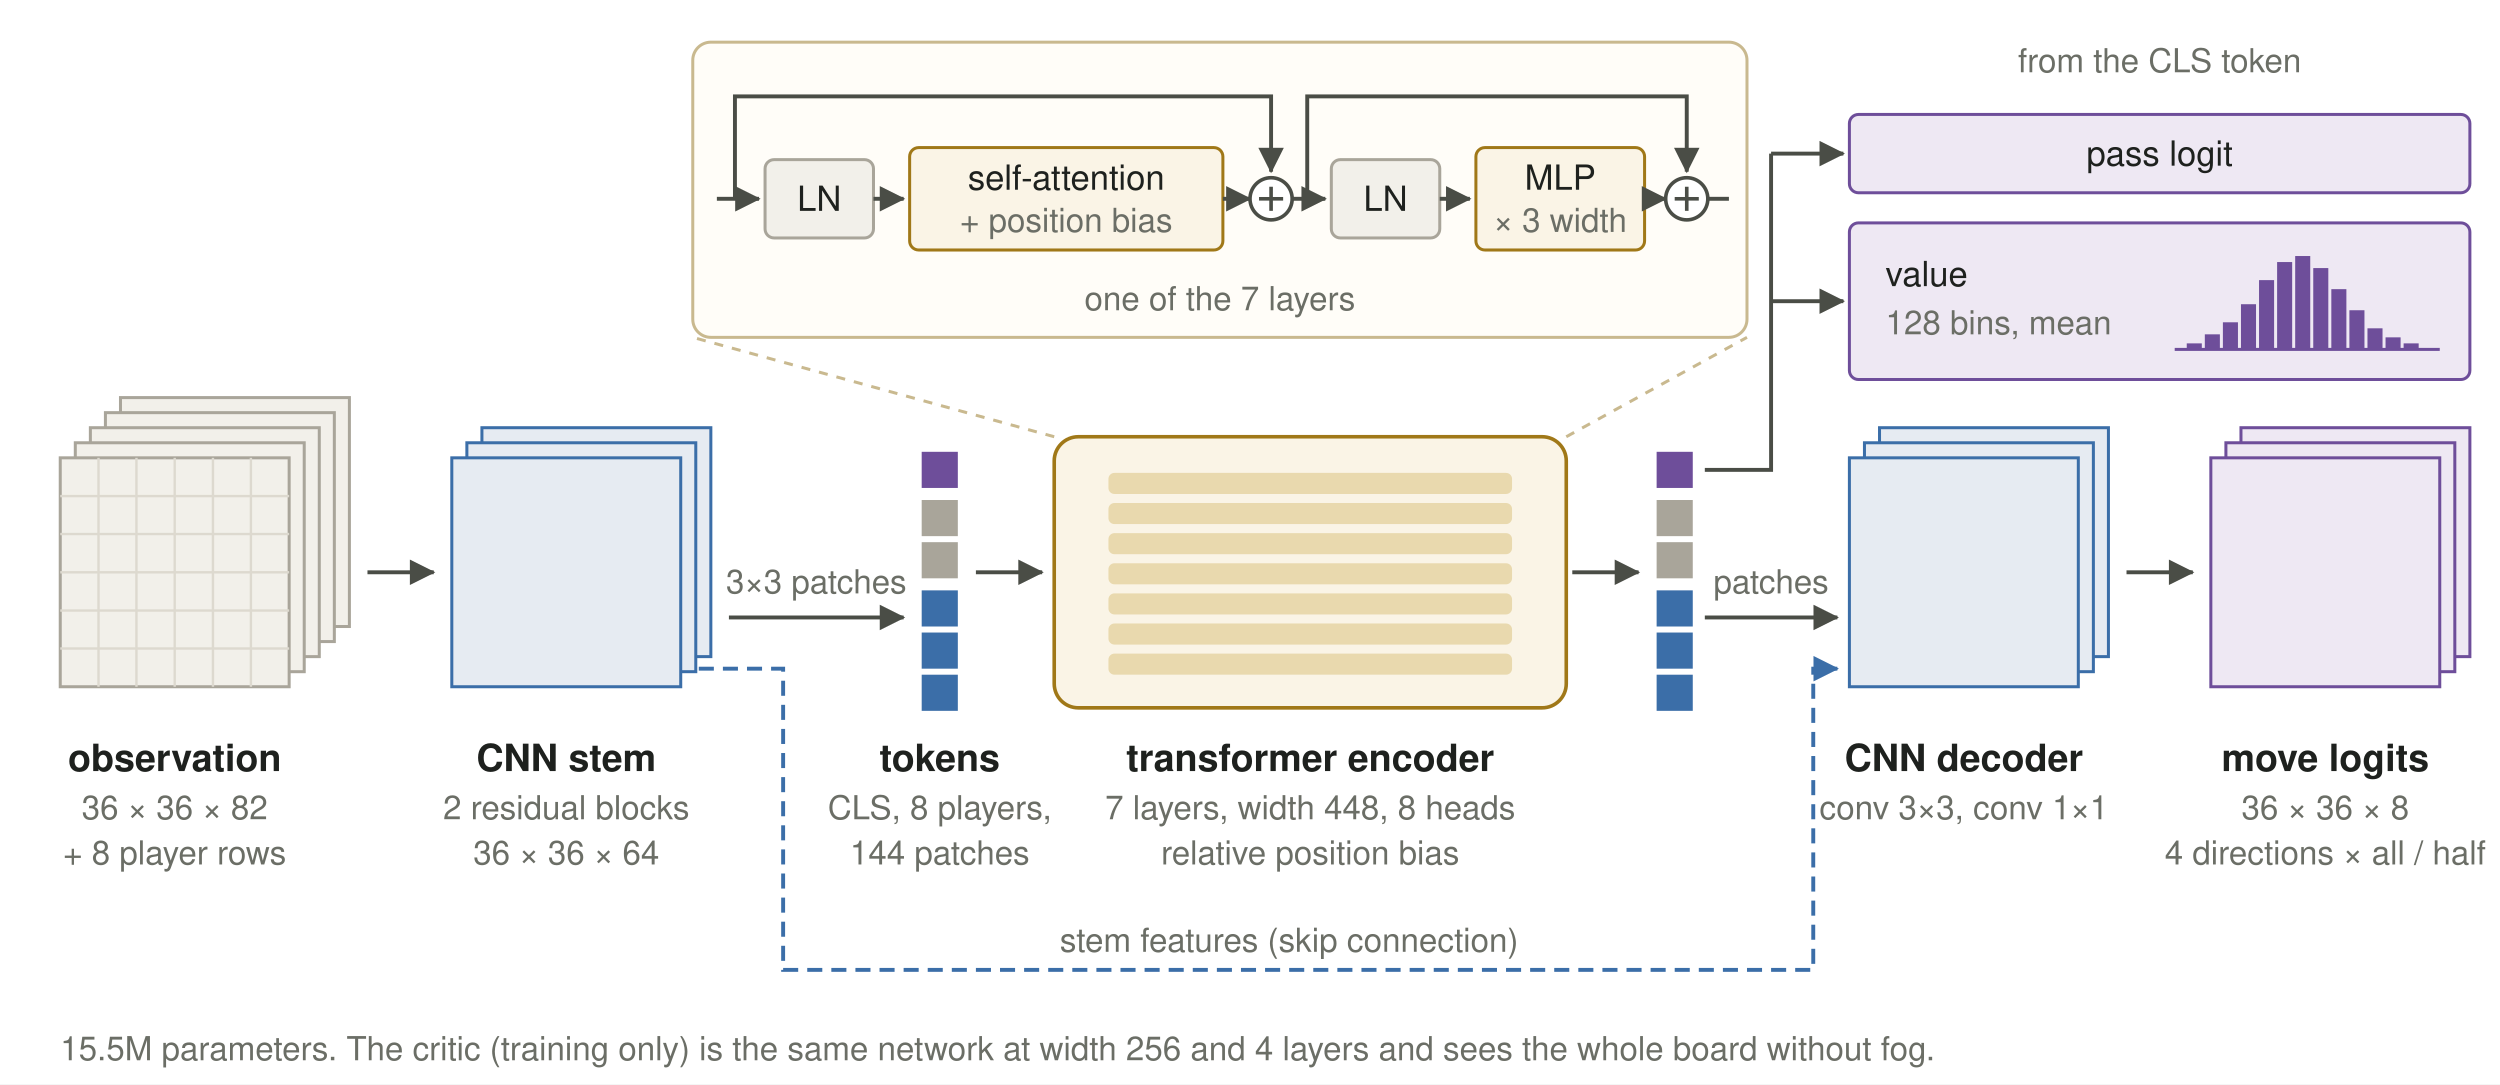
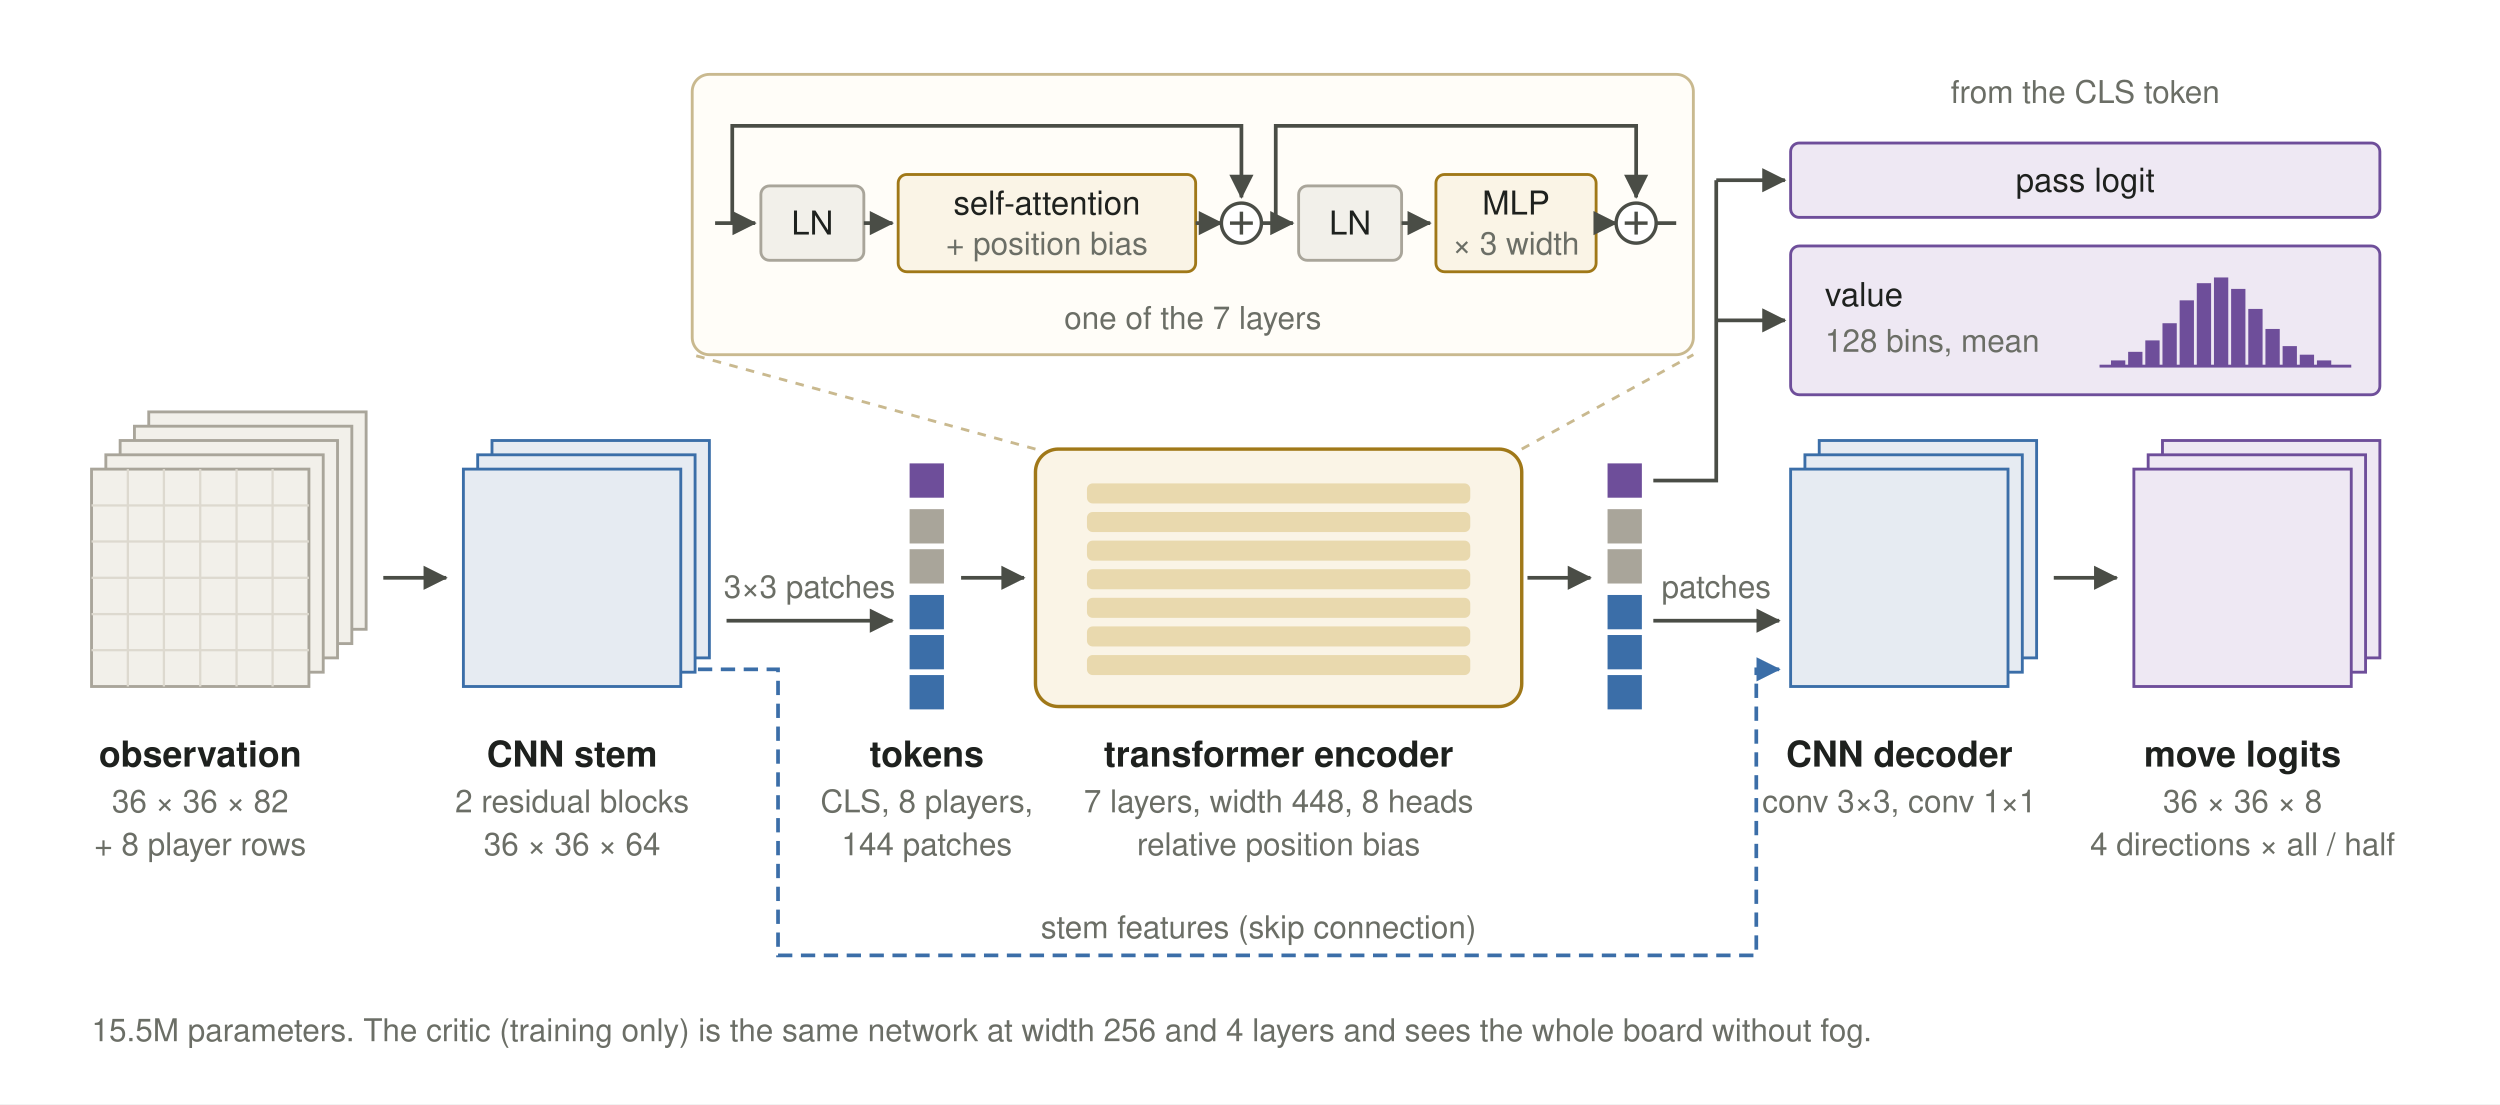
- <svg xmlns="http://www.w3.org/2000/svg" viewBox="0 0 830 360" width="830" height="360" role="img" aria-label="Network architecture: the observation goes through a CNN stem and is cut into 3x3 patch tokens, which with 8 player tokens and a CLS token pass a 7-layer transformer encoder (one layer shown in detail above it); the CLS output gives the pass logit and a 128-bin value distribution, the patch outputs go through a CNN decoder, joined with the stem features, to per-cell move logits.">
-   <rect width="830" height="360" fill="#FFFFFF" />
+ <svg xmlns="http://www.w3.org/2000/svg" viewBox="-12 -12 874 386" width="874" height="386" role="img" aria-label="Network architecture: the observation goes through a CNN stem and is cut into 3x3 patch tokens, which with 8 player tokens and a CLS token pass a 7-layer transformer encoder (one layer shown in detail above it); the CLS output gives the pass logit and a 128-bin value distribution, the patch outputs go through a CNN decoder, joined with the stem features, to per-cell move logits.">
+   <rect x="-12" y="-12" width="874" height="386" fill="#FFFFFF" />
  <defs>
    <marker id="ah" viewBox="0 0 8 8" refX="7.5" refY="4" markerWidth="6.5" markerHeight="6.5" orient="auto">
      <path d="M0,0L8,4L0,8z" fill="#4A4D46" />
    </marker>
    <marker id="ahb" viewBox="0 0 8 8" refX="7.5" refY="4" markerWidth="6.5" markerHeight="6.5" orient="auto">
      <path d="M0,0L8,4L0,8z" fill="#3B6EA8" />
    </marker>
    <style>
    text { font-family: Helvetica, Arial, sans-serif; fill: #1E211E; }
    .b { font-size: 12.5px; font-weight: bold; }
    .t { font-size: 11.5px; }
    .s { font-size: 11px; fill: #6B6E66; }
    .ln { stroke: #4A4D46; stroke-width: 1.3; fill: none; marker-end: url(#ah); }
    .line { stroke: #4A4D46; stroke-width: 1.3; fill: none; }
    .skip { stroke: #3B6EA8; stroke-width: 1.3; fill: none; stroke-dasharray: 5 3; marker-end: url(#ahb); }
    .zoom { stroke: #C9B98F; stroke-width: 1; fill: none; stroke-dasharray: 3 3; }
    .in { fill: #F2F0EA; stroke: #A9A59A; stroke-width: 1; }
    .cnn { fill: #E6EBF2; stroke: #3B6EA8; stroke-width: 1; }
    .tf { fill: #FAF4E6; stroke: #A07818; stroke-width: 1.2; }
    .out { fill: #EEE8F3; stroke: #6E4E9A; stroke-width: 1; }
  </style>
  </defs>
  <rect class="in" x="40" y="132" width="76" height="76" />
  <rect class="in" x="35" y="137" width="76" height="76" />
  <rect class="in" x="30" y="142" width="76" height="76" />
  <rect class="in" x="25" y="147" width="76" height="76" />
  <rect class="in" x="20" y="152" width="76" height="76" />
  <path d="M32.7,152v76M45.3,152v76M58,152v76M70.7,152v76M83.3,152v76M20,164.7h76M20,177.3h76M20,190h76M20,202.7h76M20,215.3h76" stroke="#DDD9CF" stroke-width="0.8" />
  <text class="b" x="58" y="256" text-anchor="middle">observation</text>
  <text class="s" x="58" y="272" text-anchor="middle">36 × 36 × 82</text>
  <text class="s" x="58" y="287" text-anchor="middle">+ 8 player rows</text>
  <path class="ln" d="M122,190H144" />
  <rect class="cnn" x="160" y="142" width="76" height="76" />
  <rect class="cnn" x="155" y="147" width="76" height="76" />
  <rect class="cnn" x="150" y="152" width="76" height="76" />
  <text class="b" x="188" y="256" text-anchor="middle">CNN stem</text>
  <text class="s" x="188" y="272" text-anchor="middle">2 residual blocks</text>
  <text class="s" x="188" y="287" text-anchor="middle">36 × 36 × 64</text>
  <path class="ln" d="M242,205H300" />
  <text class="s" x="271" y="197" text-anchor="middle">3×3 patches</text>
  <rect x="306" y="150" width="12" height="12" fill="#6E4E9A" />
  <rect x="306" y="166" width="12" height="12" fill="#A9A59A" />
  <rect x="306" y="180" width="12" height="12" fill="#A9A59A" />
  <rect x="306" y="196" width="12" height="12" fill="#3B6EA8" />
  <rect x="306" y="210" width="12" height="12" fill="#3B6EA8" />
  <rect x="306" y="224" width="12" height="12" fill="#3B6EA8" />
  <text class="b" x="312" y="256" text-anchor="middle">tokens</text>
  <text class="s" x="312" y="272" text-anchor="middle">CLS, 8 players,</text>
  <text class="s" x="312" y="287" text-anchor="middle">144 patches</text>
  <path class="ln" d="M324,190H346" />
  <rect class="tf" x="350" y="145" width="170" height="90" rx="8" />
  <rect x="368" y="157" width="134" height="7" rx="2" fill="#E9D9AE" />
  <rect x="368" y="167" width="134" height="7" rx="2" fill="#E9D9AE" />
  <rect x="368" y="177" width="134" height="7" rx="2" fill="#E9D9AE" />
  <rect x="368" y="187" width="134" height="7" rx="2" fill="#E9D9AE" />
  <rect x="368" y="197" width="134" height="7" rx="2" fill="#E9D9AE" />
  <rect x="368" y="207" width="134" height="7" rx="2" fill="#E9D9AE" />
  <rect x="368" y="217" width="134" height="7" rx="2" fill="#E9D9AE" />
  <text class="b" x="435" y="256" text-anchor="middle">transformer encoder</text>
  <text class="s" x="435" y="272" text-anchor="middle">7 layers, width 448, 8 heads</text>
  <text class="s" x="435" y="287" text-anchor="middle">relative position bias</text>
  <path class="ln" d="M522,190H544" />
  <rect x="550" y="150" width="12" height="12" fill="#6E4E9A" />
  <rect x="550" y="166" width="12" height="12" fill="#A9A59A" />
  <rect x="550" y="180" width="12" height="12" fill="#A9A59A" />
  <rect x="550" y="196" width="12" height="12" fill="#3B6EA8" />
  <rect x="550" y="210" width="12" height="12" fill="#3B6EA8" />
  <rect x="550" y="224" width="12" height="12" fill="#3B6EA8" />
  <path class="ln" d="M566,205H610" />
  <text class="s" x="588" y="197" text-anchor="middle">patches</text>
  <rect class="cnn" x="624" y="142" width="76" height="76" />
  <rect class="cnn" x="619" y="147" width="76" height="76" />
  <rect class="cnn" x="614" y="152" width="76" height="76" />
  <text class="b" x="652" y="256" text-anchor="middle">CNN decoder</text>
  <text class="s" x="652" y="272" text-anchor="middle">conv 3×3, conv 1×1</text>
  <path class="ln" d="M706,190H728" />
  <rect class="out" x="744" y="142" width="76" height="76" />
  <rect class="out" x="739" y="147" width="76" height="76" />
  <rect class="out" x="734" y="152" width="76" height="76" />
  <text class="b" x="772" y="256" text-anchor="middle">move logits</text>
  <text class="s" x="772" y="272" text-anchor="middle">36 × 36 × 8</text>
  <text class="s" x="772" y="287" text-anchor="middle">4 directions × all / half</text>
  <path class="skip" d="M232,222H260V322H602V222H610" />
  <text class="s" x="428" y="316" text-anchor="middle" fill="#3B6EA8">stem features (skip connection)</text>
  <path class="line" d="M566,156H588V51" />
  <path class="ln" d="M588,51H612" />
  <path class="ln" d="M588,100H612" />
  <rect class="out" x="614" y="38" width="206" height="26" rx="3" />
  <text class="t" x="717" y="55" text-anchor="middle">pass logit</text>
  <rect class="out" x="614" y="74" width="206" height="52" rx="3" />
  <text class="t" x="626" y="95">value</text>
  <text class="s" x="626" y="111">128 bins, mean</text>
  <path d="M722,116h88" stroke="#6E4E9A" stroke-width="1" />
  <rect x="726" y="114" width="5" height="2" fill="#6E4E9A" />
  <rect x="732" y="111" width="5" height="5" fill="#6E4E9A" />
  <rect x="738" y="107" width="5" height="9" fill="#6E4E9A" />
  <rect x="744" y="101" width="5" height="15" fill="#6E4E9A" />
  <rect x="750" y="93" width="5" height="23" fill="#6E4E9A" />
  <rect x="756" y="87" width="5" height="29" fill="#6E4E9A" />
  <rect x="762" y="85" width="5" height="31" fill="#6E4E9A" />
  <rect x="768" y="89" width="5" height="27" fill="#6E4E9A" />
  <rect x="774" y="96" width="5" height="20" fill="#6E4E9A" />
  <rect x="780" y="103" width="5" height="13" fill="#6E4E9A" />
  <rect x="786" y="109" width="5" height="7" fill="#6E4E9A" />
  <rect x="792" y="112" width="5" height="4" fill="#6E4E9A" />
  <rect x="798" y="114" width="5" height="2" fill="#6E4E9A" />
  <text class="s" x="717" y="24" text-anchor="middle">from the CLS token</text>
  <path class="zoom" d="M350,145L230,112M520,145L580,112" />
  <rect x="230" y="14" width="350" height="98" rx="6" fill="#FFFDF8" stroke="#C9B98F" stroke-width="1" />
  <path class="ln" d="M238,66H252" />
  <rect x="254" y="53" width="36" height="26" rx="3" fill="#F2F0EA" stroke="#A9A59A" />
  <text class="t" x="272" y="70" text-anchor="middle">LN</text>
  <path class="ln" d="M290,66H300" />
  <rect x="302" y="49" width="104" height="34" rx="3" fill="#FAF4E6" stroke="#A07818" />
  <text class="t" x="354" y="63" text-anchor="middle">self-attention</text>
  <text class="s" x="354" y="77" text-anchor="middle">+ position bias</text>
  <path class="ln" d="M406,66H415" />
  <circle cx="422" cy="66" r="7" fill="#FFFFFF" stroke="#4A4D46" stroke-width="1.2" />
  <path d="M418,66h8M422,62v8" stroke="#4A4D46" stroke-width="1.2" />
  <path class="ln" d="M429,66H440" />
  <rect x="442" y="53" width="36" height="26" rx="3" fill="#F2F0EA" stroke="#A9A59A" />
  <text class="t" x="460" y="70" text-anchor="middle">LN</text>
  <path class="ln" d="M478,66H488" />
  <rect x="490" y="49" width="56" height="34" rx="3" fill="#FAF4E6" stroke="#A07818" />
  <text class="t" x="518" y="63" text-anchor="middle">MLP</text>
  <text class="s" x="518" y="77" text-anchor="middle">× 3 width</text>
  <path class="ln" d="M546,66H553" />
  <circle cx="560" cy="66" r="7" fill="#FFFFFF" stroke="#4A4D46" stroke-width="1.2" />
  <path d="M556,66h8M560,62v8" stroke="#4A4D46" stroke-width="1.2" />
  <path class="line" d="M567,66H574" />
  <path class="ln" d="M244,66V32H422V57" />
  <path class="ln" d="M434,66V32H560V57" />
  <text class="s" x="405" y="103" text-anchor="middle">one of the 7 layers</text>
  <text class="s" x="20" y="352">15.5M parameters. The critic (training only) is the same network at width 256 and 4 layers and sees the whole board without fog.</text>
</svg>
